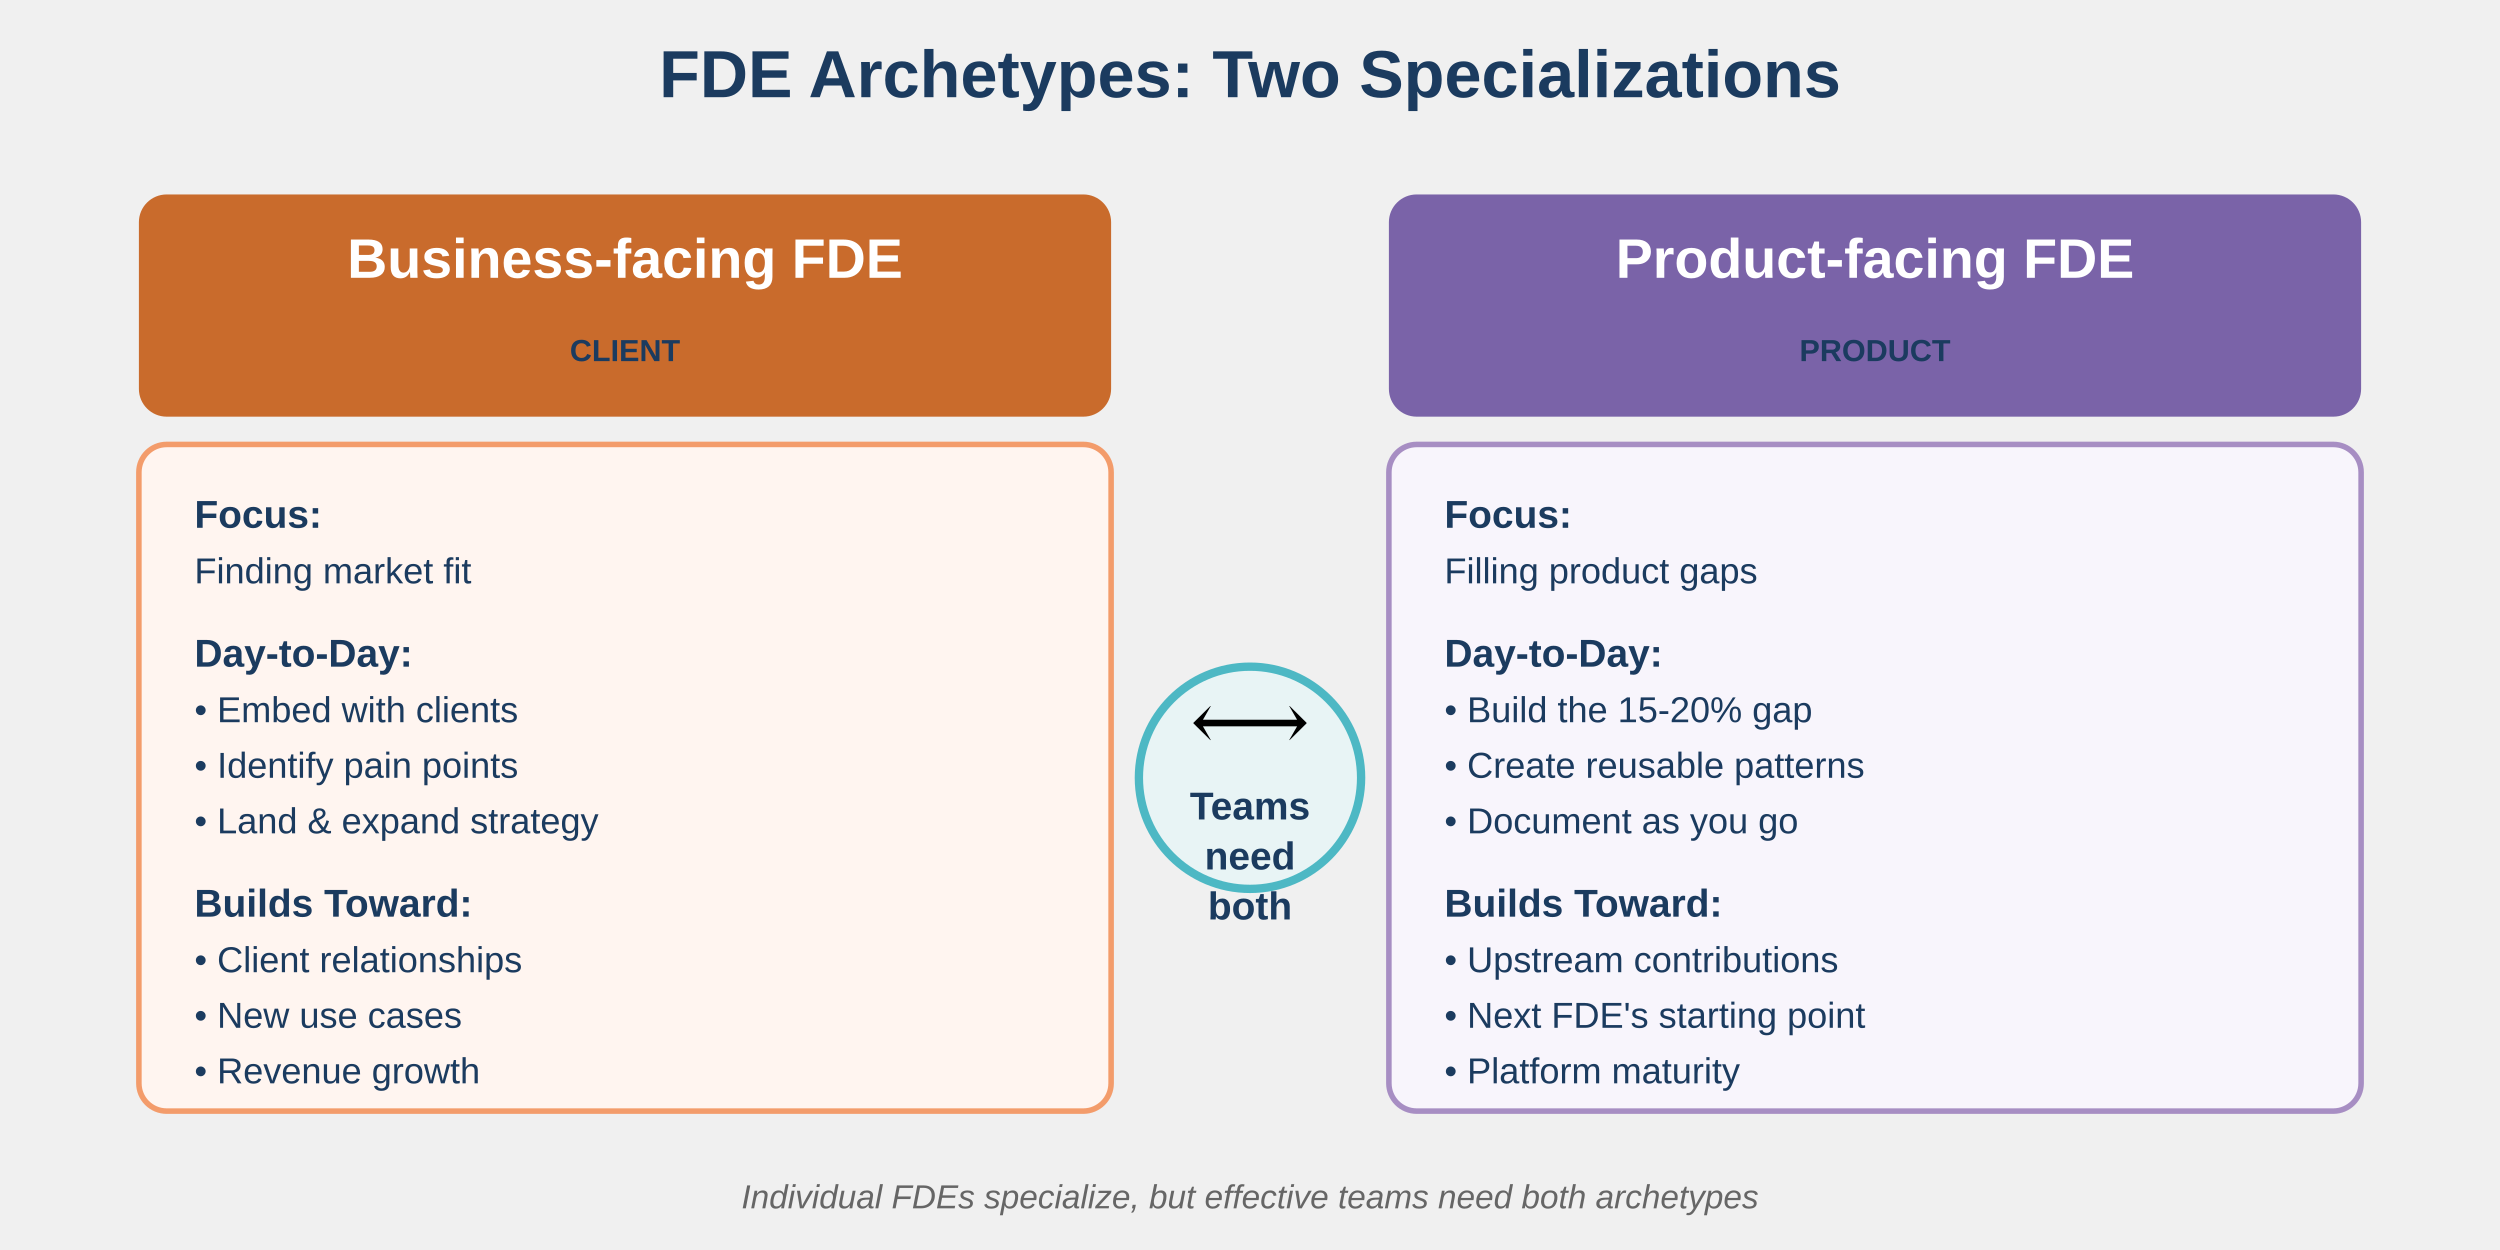
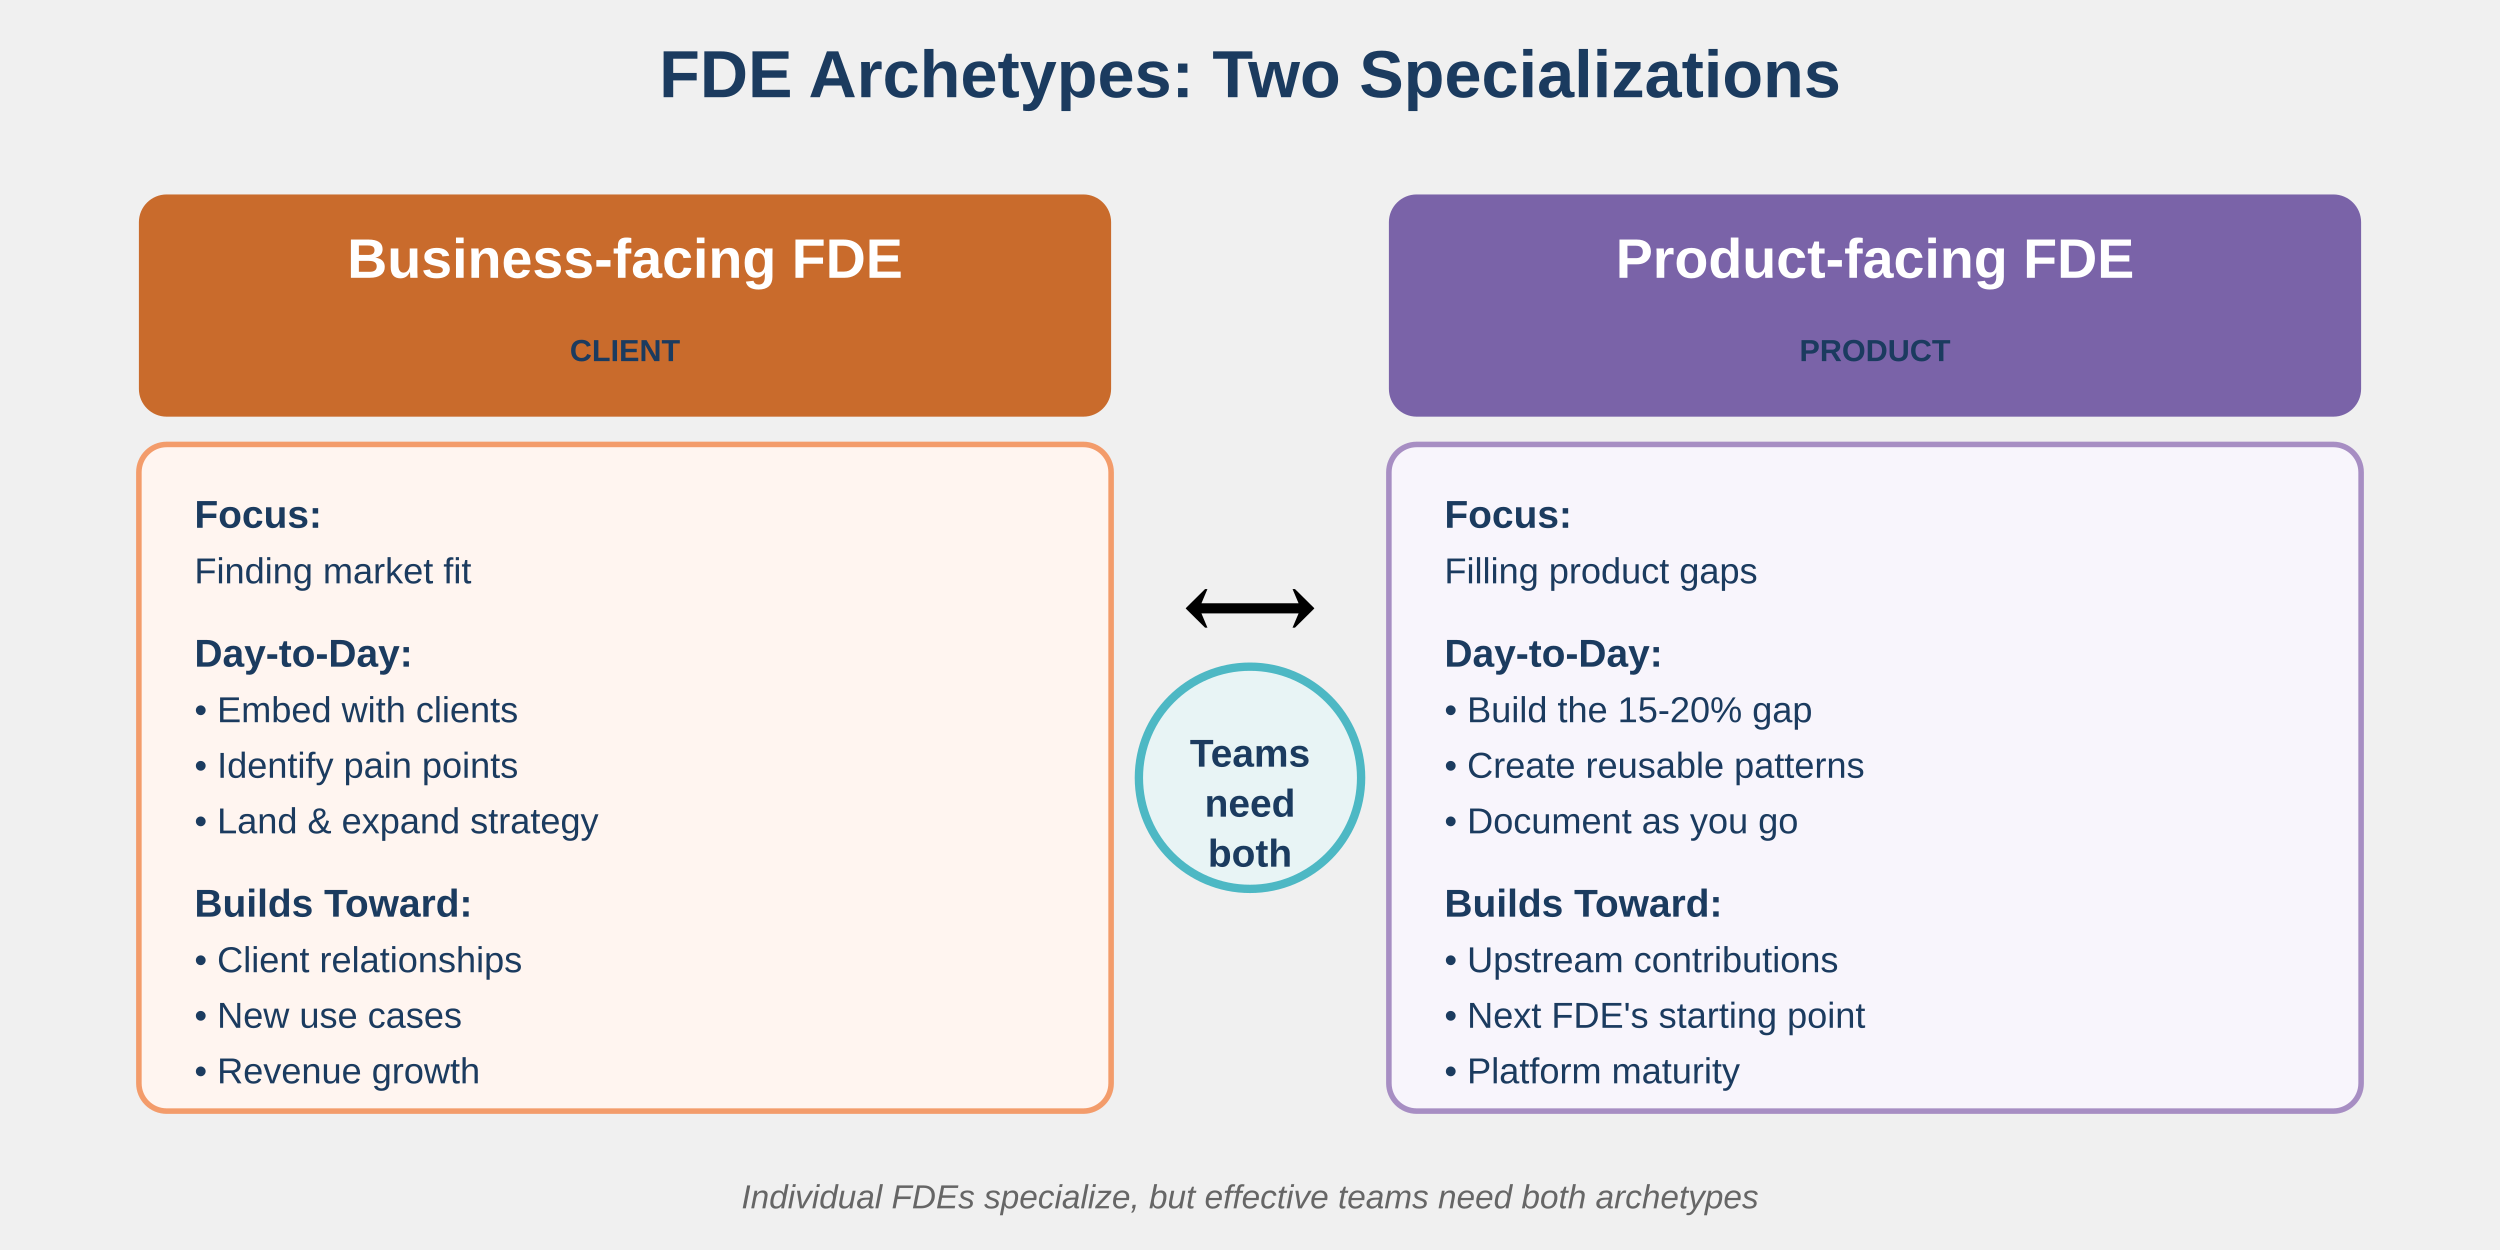
<svg xmlns="http://www.w3.org/2000/svg" width="900" height="450">
  <defs>
    <style>
      .title { font-family: Arial, sans-serif; font-size: 24px; font-weight: bold; fill: #1B3B5F; }
      .archetype-title { font-family: Arial, sans-serif; font-size: 20px; font-weight: bold; fill: #FFFFFF; }
      .section-label { font-family: Arial, sans-serif; font-size: 14px; font-weight: bold; fill: #1B3B5F; }
      .content-text { font-family: Arial, sans-serif; font-size: 13px; fill: #1B3B5F; }
      .icon { font-size: 11px; font-weight: bold; font-family: Arial, sans-serif; fill: #1B3B5F; }
      .bridge-text { font-family: Arial, sans-serif; font-size: 14px; font-weight: bold; fill: #1B3B5F; }
    </style>
  </defs>
  <text x="450" y="35" class="title" text-anchor="middle">FDE Archetypes: Two Specializations</text>
  <rect x="50" y="70" width="350" height="80" rx="10" fill="#C96B2C" />
  <text x="225" y="100" class="archetype-title" text-anchor="middle">Business-facing FDE</text>
  <text x="225" y="130" class="icon" text-anchor="middle">CLIENT</text>
  <rect x="50" y="160" width="350" height="240" rx="10" fill="#FFF5F0" stroke="#F39C6B" stroke-width="2" />
  <text x="70" y="190" class="section-label">Focus:</text>
  <text x="70" y="210" class="content-text">Finding market fit</text>
  <text x="70" y="240" class="section-label">Day-to-Day:</text>
  <text x="70" y="260" class="content-text">• Embed with clients</text>
  <text x="70" y="280" class="content-text">• Identify pain points</text>
  <text x="70" y="300" class="content-text">• Land &amp; expand strategy</text>
  <text x="70" y="330" class="section-label">Builds Toward:</text>
  <text x="70" y="350" class="content-text">• Client relationships</text>
  <text x="70" y="370" class="content-text">• New use cases</text>
  <text x="70" y="390" class="content-text">• Revenue growth</text>
  <circle cx="450" cy="280" r="40" fill="#E8F4F5" stroke="#4DB8C4" stroke-width="3" />
-   <text x="450" y="270" style="font-size: 30px;" text-anchor="middle">⟷</text>
-   <text x="450" y="295" class="bridge-text" text-anchor="middle">Teams</text>
-   <text x="450" y="313" class="bridge-text" text-anchor="middle">need</text>
-   <text x="450" y="331" class="bridge-text" text-anchor="middle">both</text>
+   <text x="450" y="230" style="font-size: 34px; font-weight: bold;" text-anchor="middle">⟷</text>
+   <text x="450" y="276" class="bridge-text" text-anchor="middle">Teams</text>
+   <text x="450" y="294" class="bridge-text" text-anchor="middle">need</text>
+   <text x="450" y="312" class="bridge-text" text-anchor="middle">both</text>
  <rect x="500" y="70" width="350" height="80" rx="10" fill="#7A63A8" />
  <text x="675" y="100" class="archetype-title" text-anchor="middle">Product-facing FDE</text>
  <text x="675" y="130" class="icon" text-anchor="middle">PRODUCT</text>
  <rect x="500" y="160" width="350" height="240" rx="10" fill="#F8F5FC" stroke="#A78EC3" stroke-width="2" />
  <text x="520" y="190" class="section-label">Focus:</text>
  <text x="520" y="210" class="content-text">Filling product gaps</text>
  <text x="520" y="240" class="section-label">Day-to-Day:</text>
  <text x="520" y="260" class="content-text">• Build the 15-20% gap</text>
  <text x="520" y="280" class="content-text">• Create reusable patterns</text>
  <text x="520" y="300" class="content-text">• Document as you go</text>
  <text x="520" y="330" class="section-label">Builds Toward:</text>
  <text x="520" y="350" class="content-text">• Upstream contributions</text>
  <text x="520" y="370" class="content-text">• Next FDE's starting point</text>
  <text x="520" y="390" class="content-text">• Platform maturity</text>
  <text x="450" y="435" style="font-family: Arial; font-size: 12px; fill: #666666; font-style: italic;" text-anchor="middle">Individual FDEs specialize, but effective teams need both archetypes</text>
</svg>
